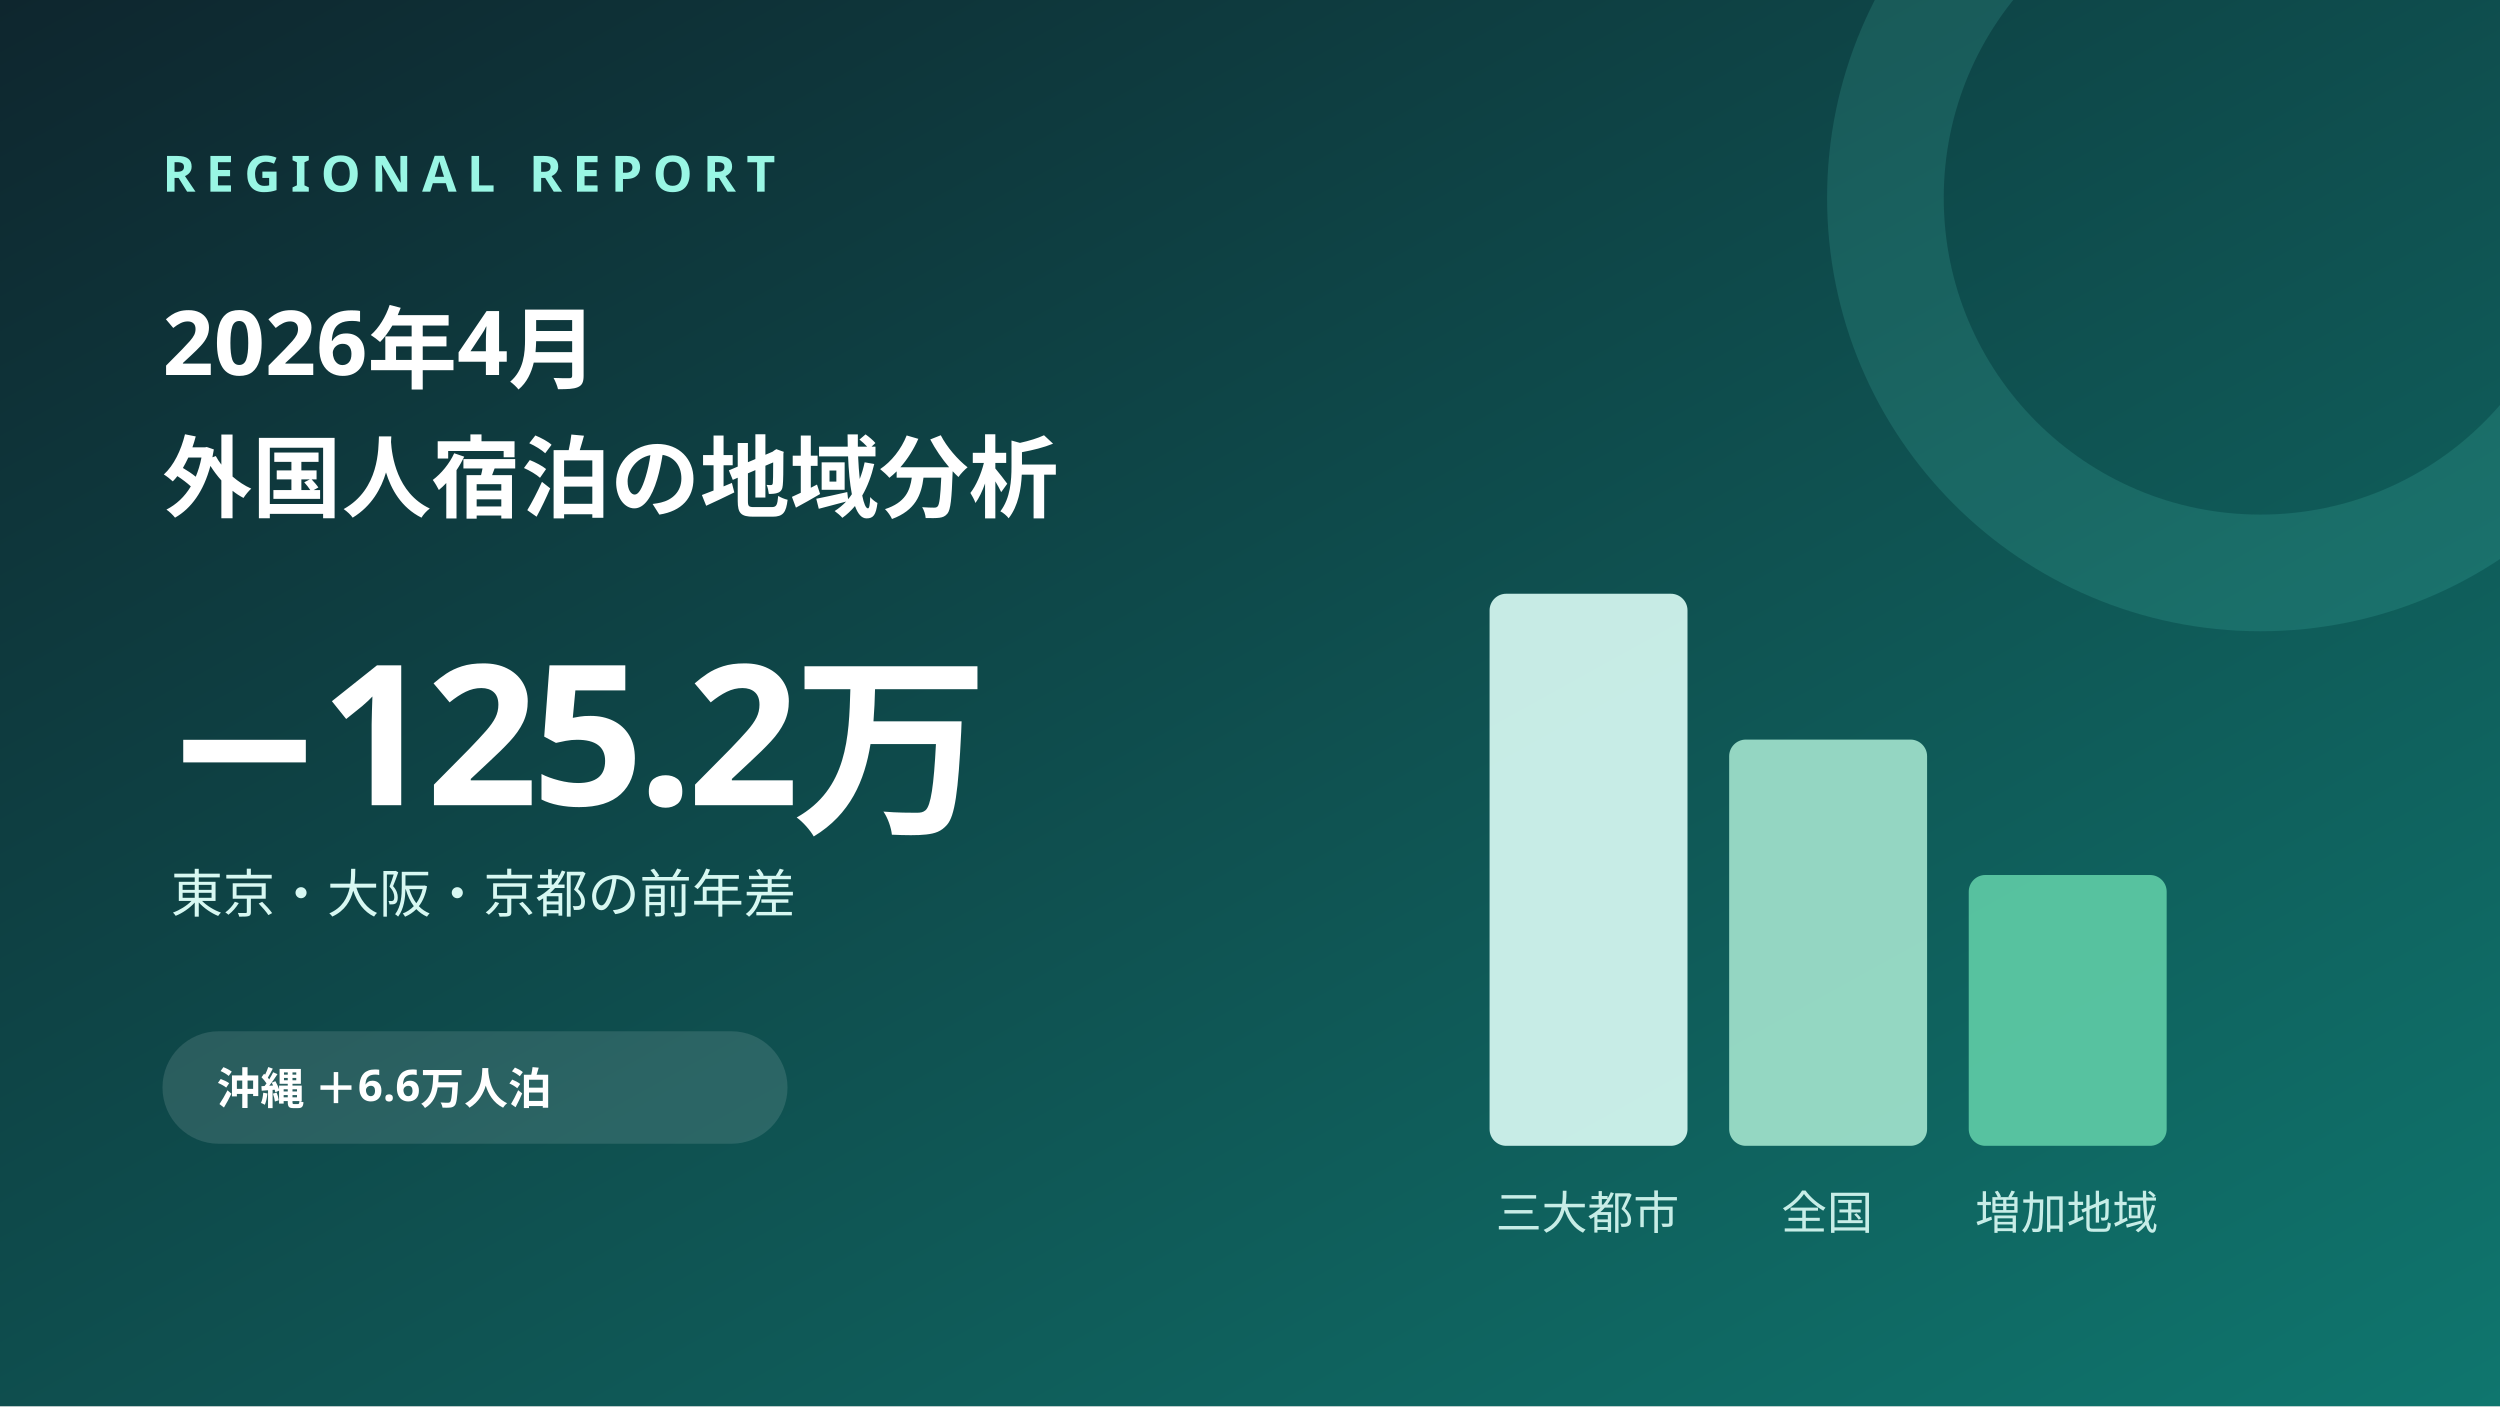
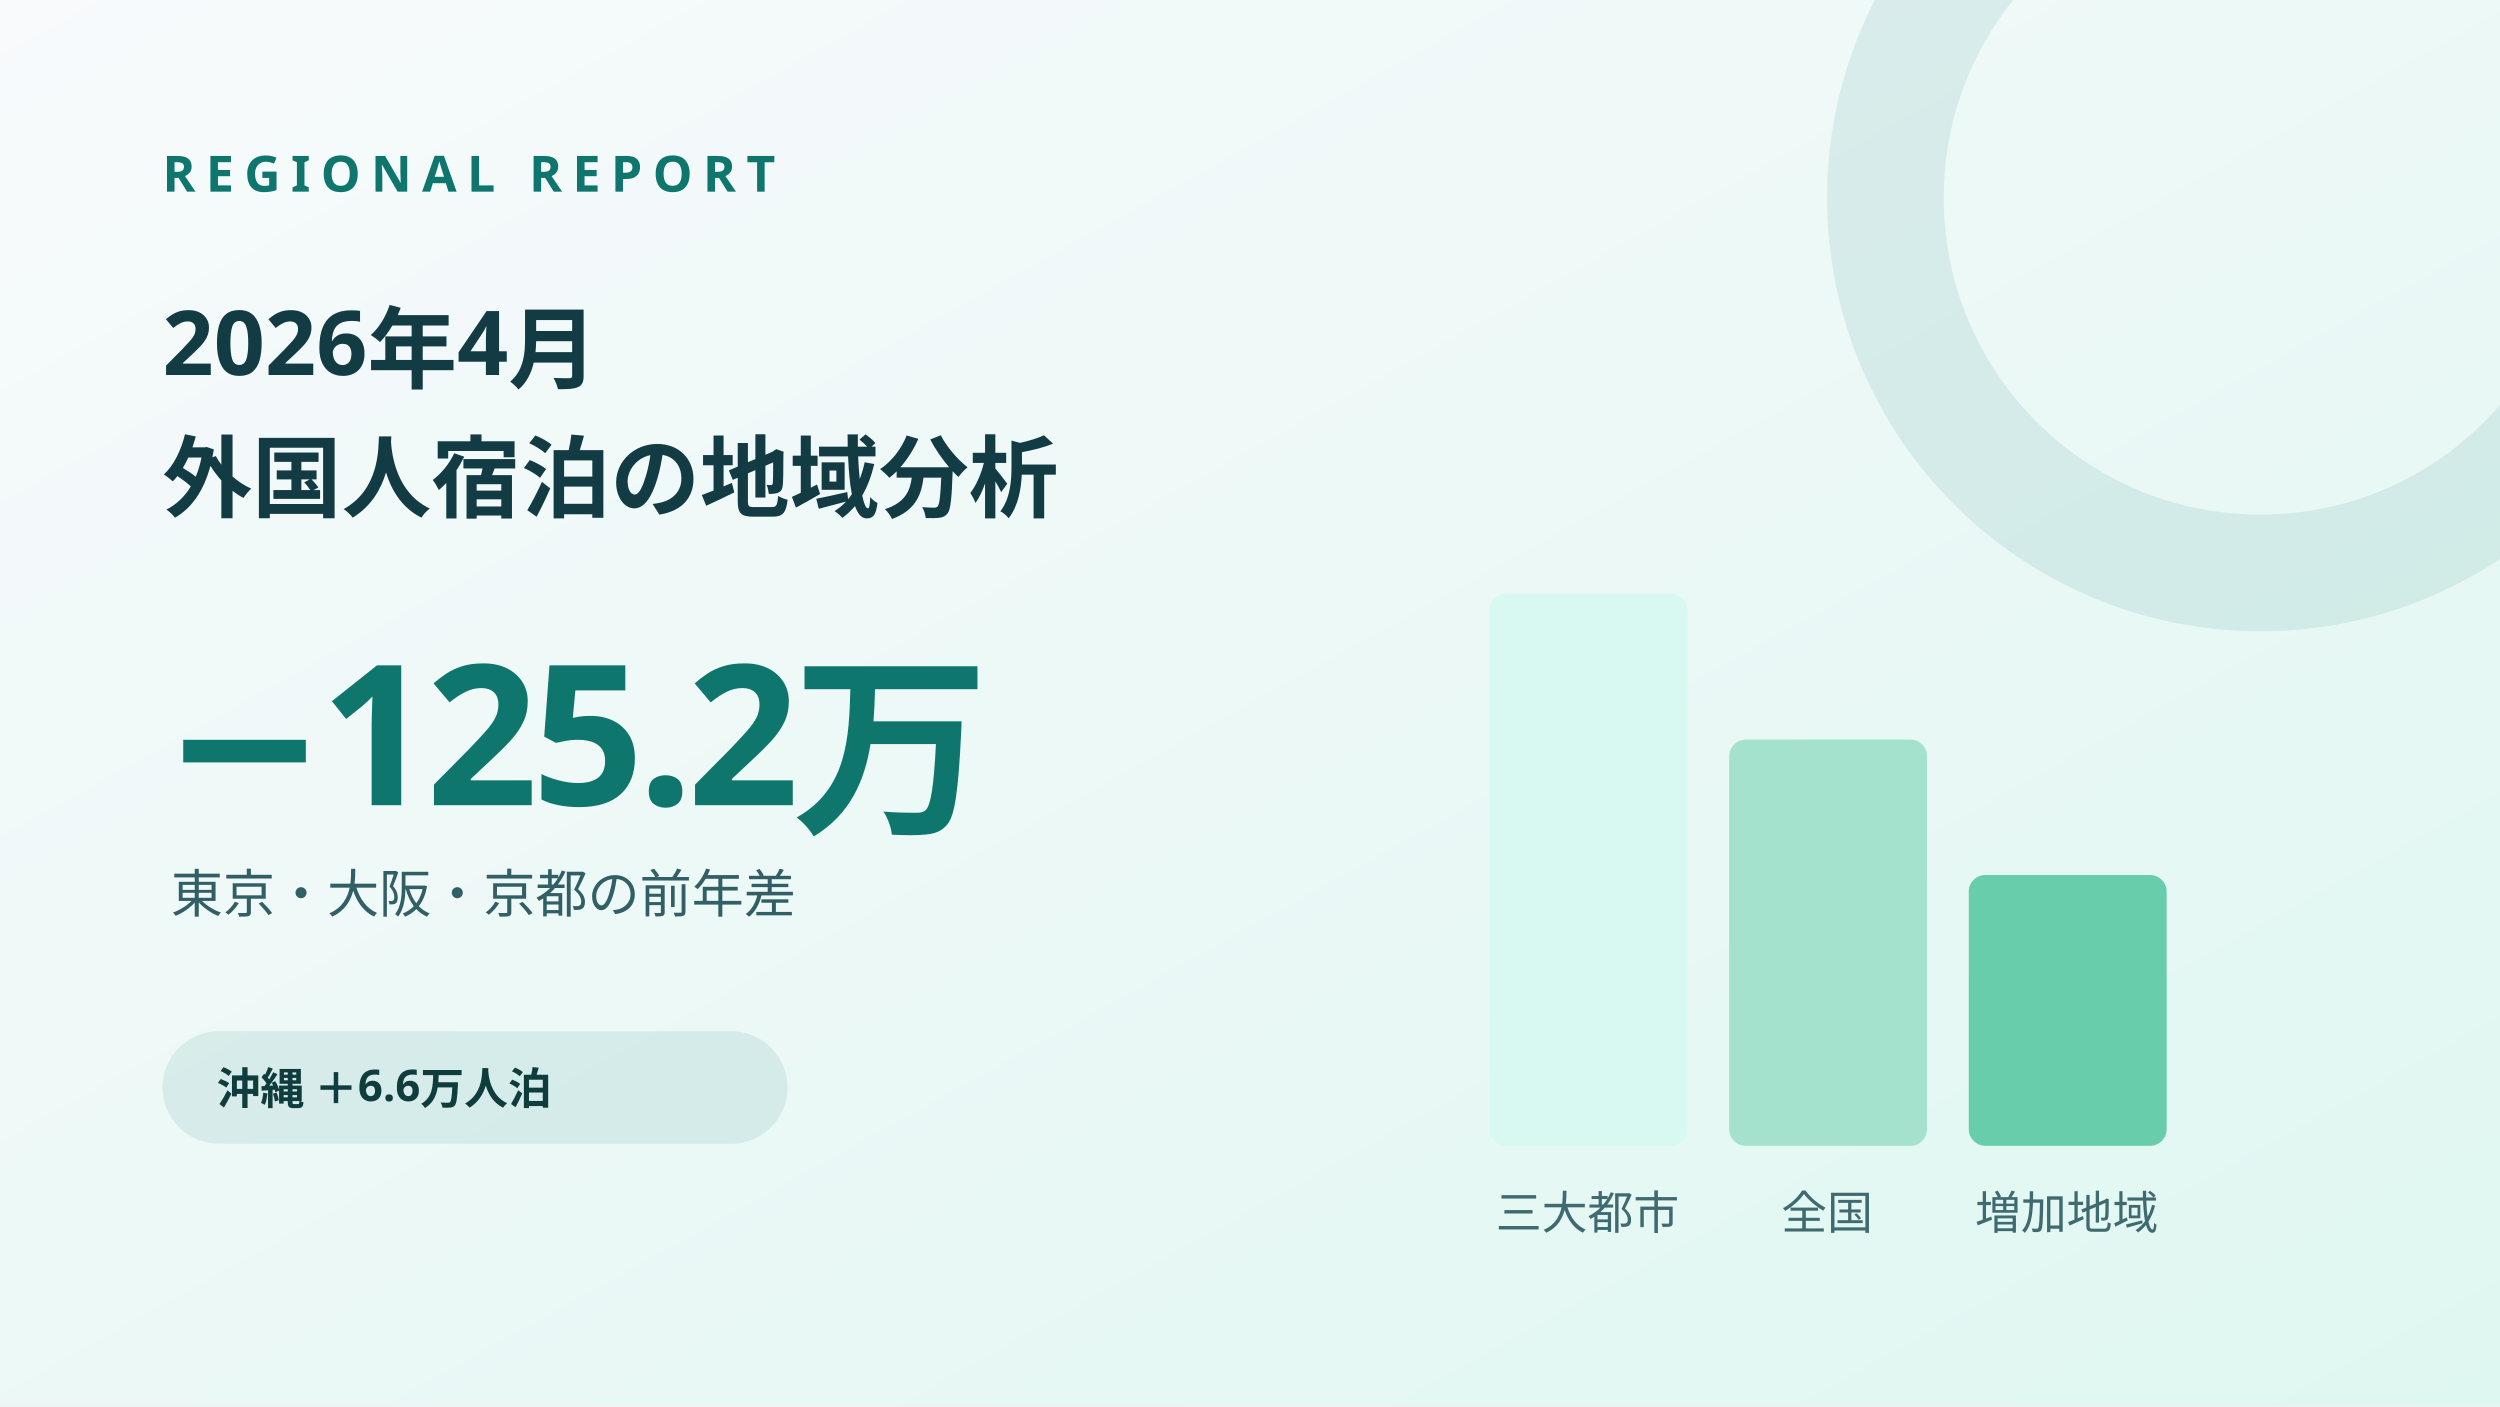
<svg xmlns="http://www.w3.org/2000/svg" width="1200" height="675" viewBox="0 0 1200 675" role="img" aria-labelledby="title desc">
  <defs>
    <linearGradient id="bg" x1="0" y1="0" x2="1" y2="1">
-       <stop stop-color="#0e262e" />
-       <stop offset="1" stop-color="#0f766e" />
+       <stop stop-color="#f8fafc" />
+       <stop offset="1" stop-color="#dff7f1" />
    </linearGradient>
  </defs>
  <rect width="1200" height="675" fill="url(#bg)" />
-   <circle cx="1085" cy="95" r="180" fill="none" stroke="#5eead4" stroke-opacity=".14" stroke-width="56" />
+   <circle cx="1085" cy="95" r="180" fill="none" stroke="#0f766e" stroke-opacity=".10" stroke-width="56" />
  <g opacity=".92">
    <rect x="715" y="285" width="95" height="265" rx="8" fill="#d7f8f2" />
    <rect x="830" y="355" width="95" height="195" rx="8" fill="#9fe1cb" />
    <rect x="945" y="420" width="95" height="130" rx="8" fill="#5dcaa5" />
-     <text x="762" y="590" fill="#d7f8f2" font-family="Yu Gothic UI, Meiryo, sans-serif" font-size="22" text-anchor="middle">三大都市</text>
-     <text x="877" y="590" fill="#d7f8f2" font-family="Yu Gothic UI, Meiryo, sans-serif" font-size="22" text-anchor="middle">全国</text>
-     <text x="992" y="590" fill="#d7f8f2" font-family="Yu Gothic UI, Meiryo, sans-serif" font-size="22" text-anchor="middle">増加地域</text>
+     <text x="762" y="590" fill="#315f65" font-family="Yu Gothic UI, Meiryo, sans-serif" font-size="22" text-anchor="middle">三大都市</text>
+     <text x="877" y="590" fill="#315f65" font-family="Yu Gothic UI, Meiryo, sans-serif" font-size="22" text-anchor="middle">全国</text>
+     <text x="992" y="590" fill="#315f65" font-family="Yu Gothic UI, Meiryo, sans-serif" font-size="22" text-anchor="middle">増加地域</text>
  </g>
-   <text x="78" y="92" fill="#99f6e4" font-family="Segoe UI, sans-serif" font-size="24" font-weight="700" letter-spacing="5">REGIONAL REPORT</text>
-   <text x="78" y="180" fill="#fff" font-family="Yu Gothic UI, Meiryo, sans-serif" font-size="43" font-weight="700">2026年4月</text>
-   <text x="78" y="245" fill="#fff" font-family="Yu Gothic UI, Meiryo, sans-serif" font-size="43" font-weight="700">外国人宿泊の地域分析</text>
-   <text x="78" y="390" fill="#fff" font-family="Segoe UI, sans-serif" font-size="94" font-weight="800" letter-spacing="-3">−125.2万</text>
-   <text x="82" y="438" fill="#d7f8f2" font-family="Yu Gothic UI, Meiryo, sans-serif" font-size="25">東京・大阪・京都の前年差</text>
-   <rect x="78" y="495" width="300" height="54" rx="27" fill="#fff" fill-opacity=".12" />
-   <text x="104" y="530" fill="#fff" font-family="Yu Gothic UI, Meiryo, sans-serif" font-size="21" font-weight="700">沖縄 ＋6.6万人泊</text>
+   <text x="78" y="92" fill="#0f766e" font-family="Segoe UI, sans-serif" font-size="24" font-weight="700" letter-spacing="5">REGIONAL REPORT</text>
+   <text x="78" y="180" fill="#123b44" font-family="Yu Gothic UI, Meiryo, sans-serif" font-size="43" font-weight="700">2026年4月</text>
+   <text x="78" y="245" fill="#123b44" font-family="Yu Gothic UI, Meiryo, sans-serif" font-size="43" font-weight="700">外国人宿泊の地域分析</text>
+   <text x="78" y="390" fill="#0f766e" font-family="Segoe UI, sans-serif" font-size="94" font-weight="800" letter-spacing="-3">−125.2万</text>
+   <text x="82" y="438" fill="#315f65" font-family="Yu Gothic UI, Meiryo, sans-serif" font-size="25">東京・大阪・京都の前年差</text>
+   <rect x="78" y="495" width="300" height="54" rx="27" fill="#0f766e" fill-opacity=".10" />
+   <text x="104" y="530" fill="#0f3d3e" font-family="Yu Gothic UI, Meiryo, sans-serif" font-size="21" font-weight="700">沖縄 ＋6.6万人泊</text>
</svg>
